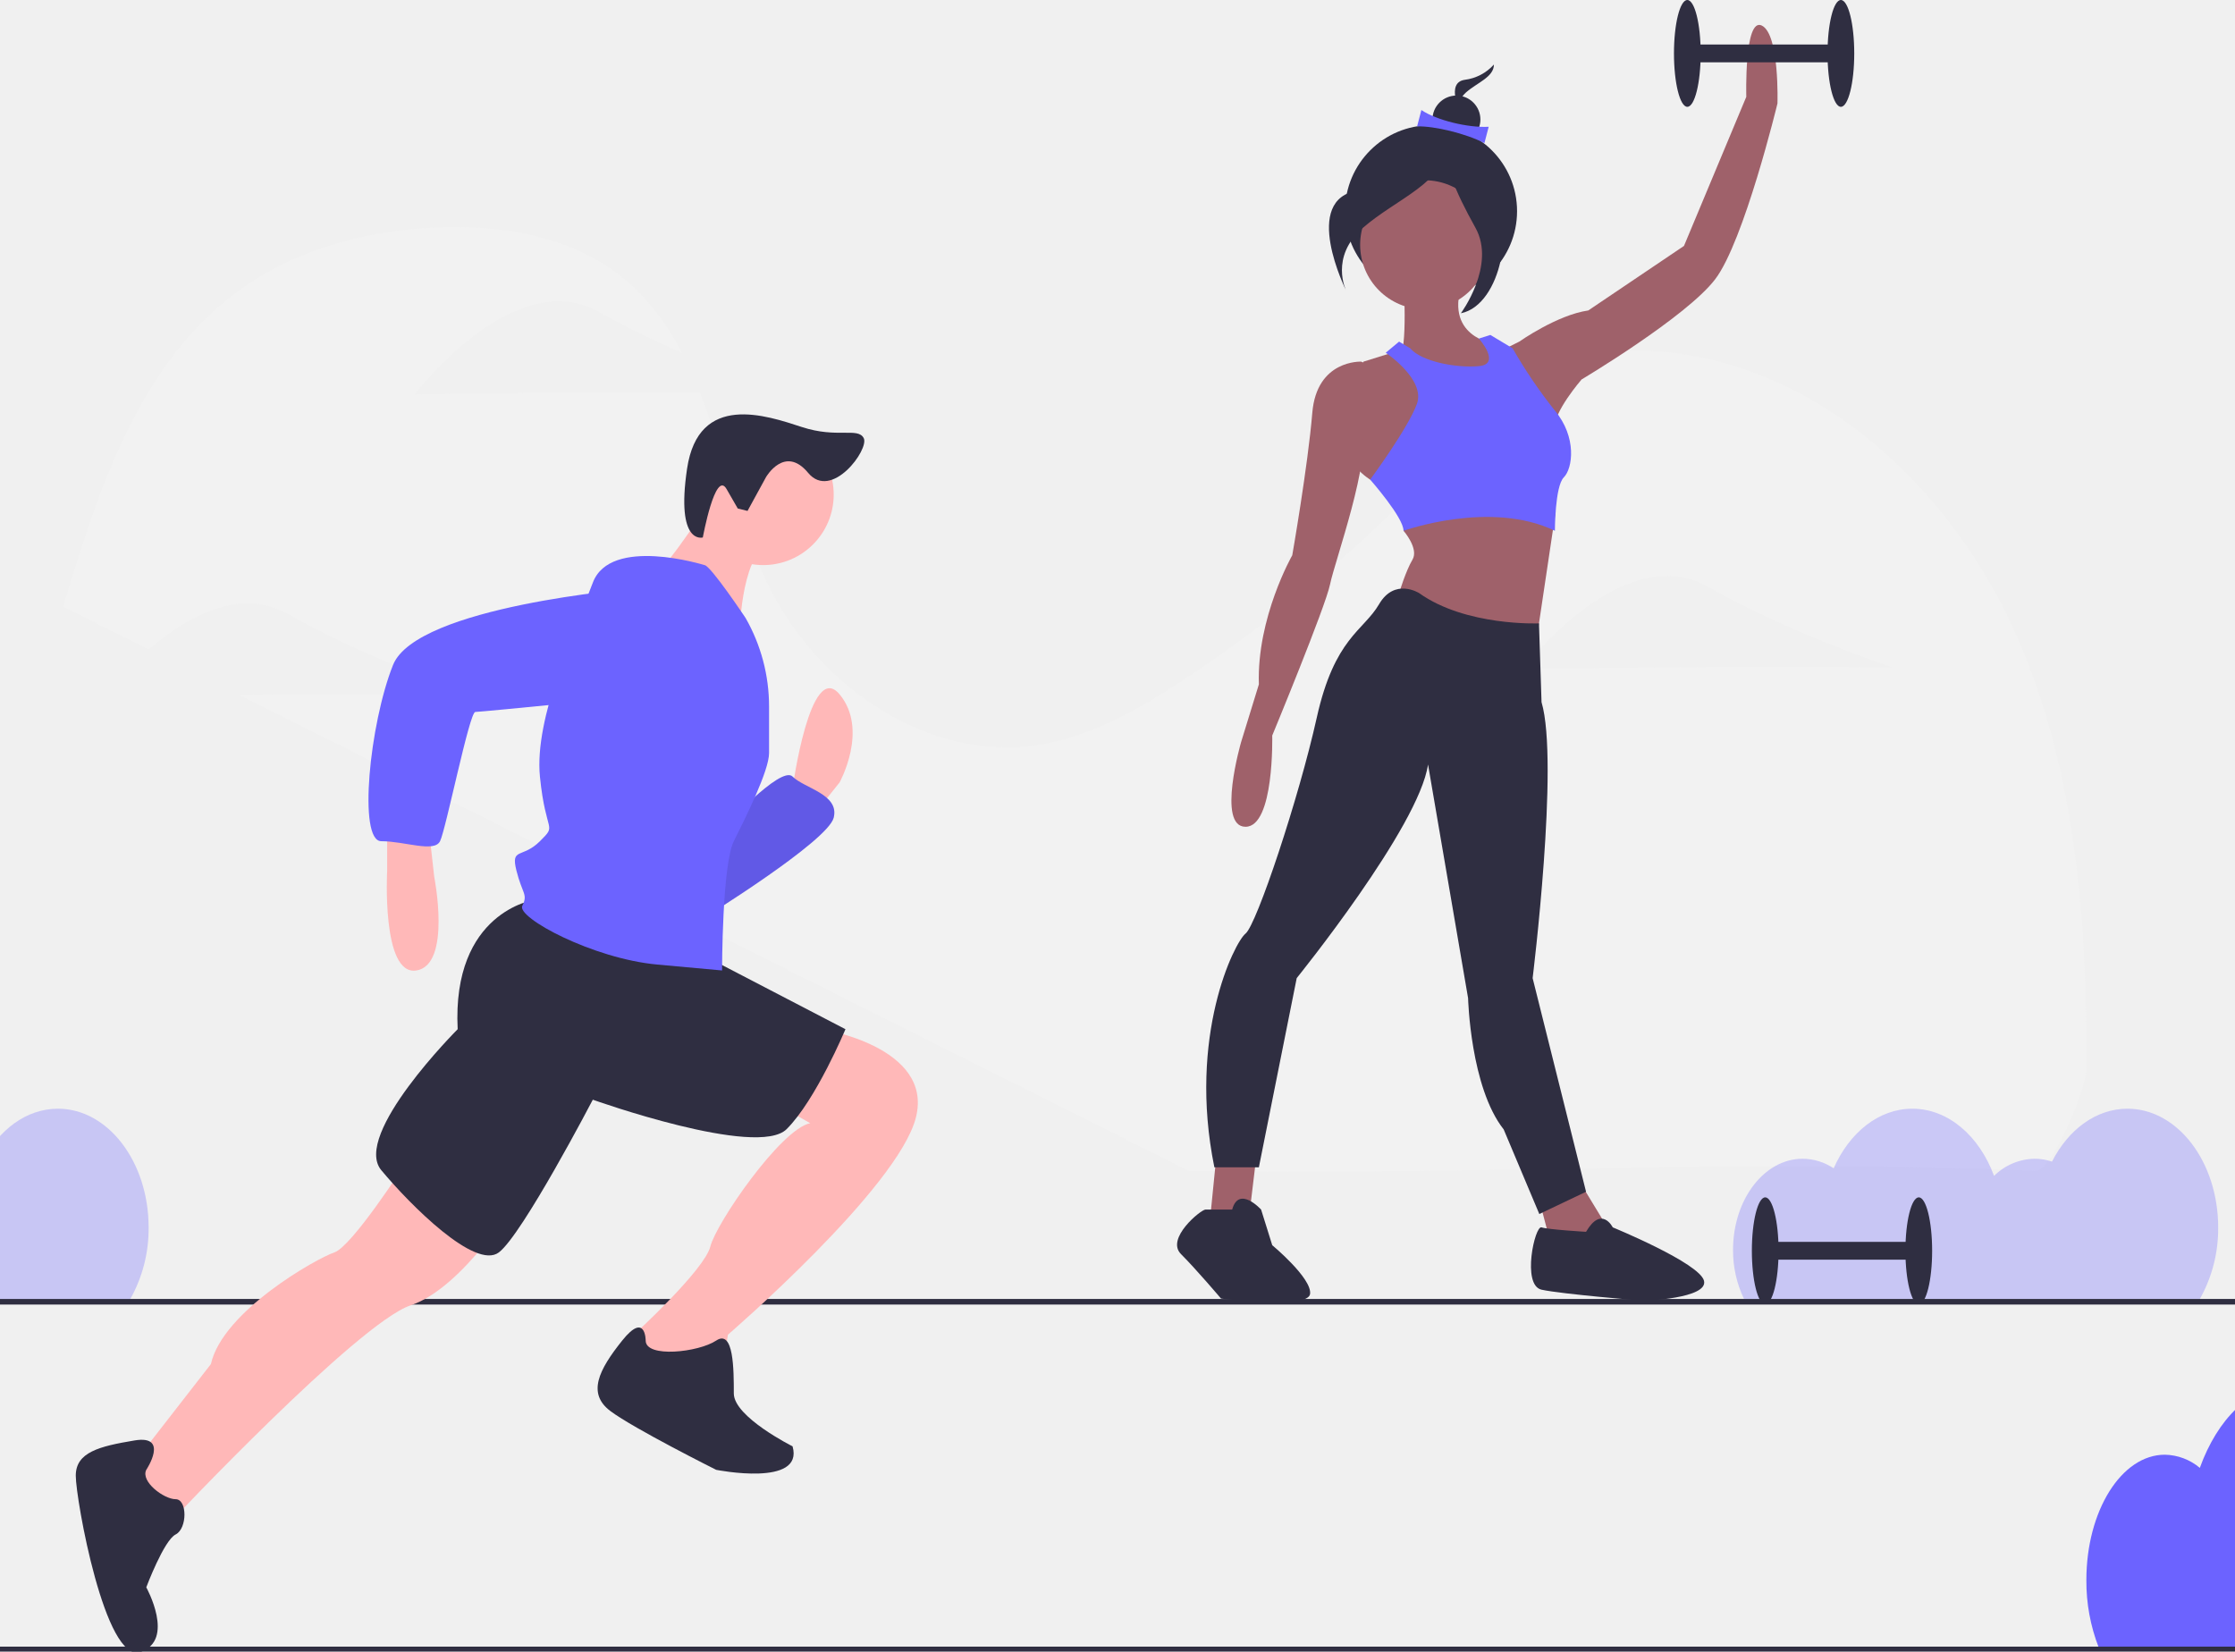
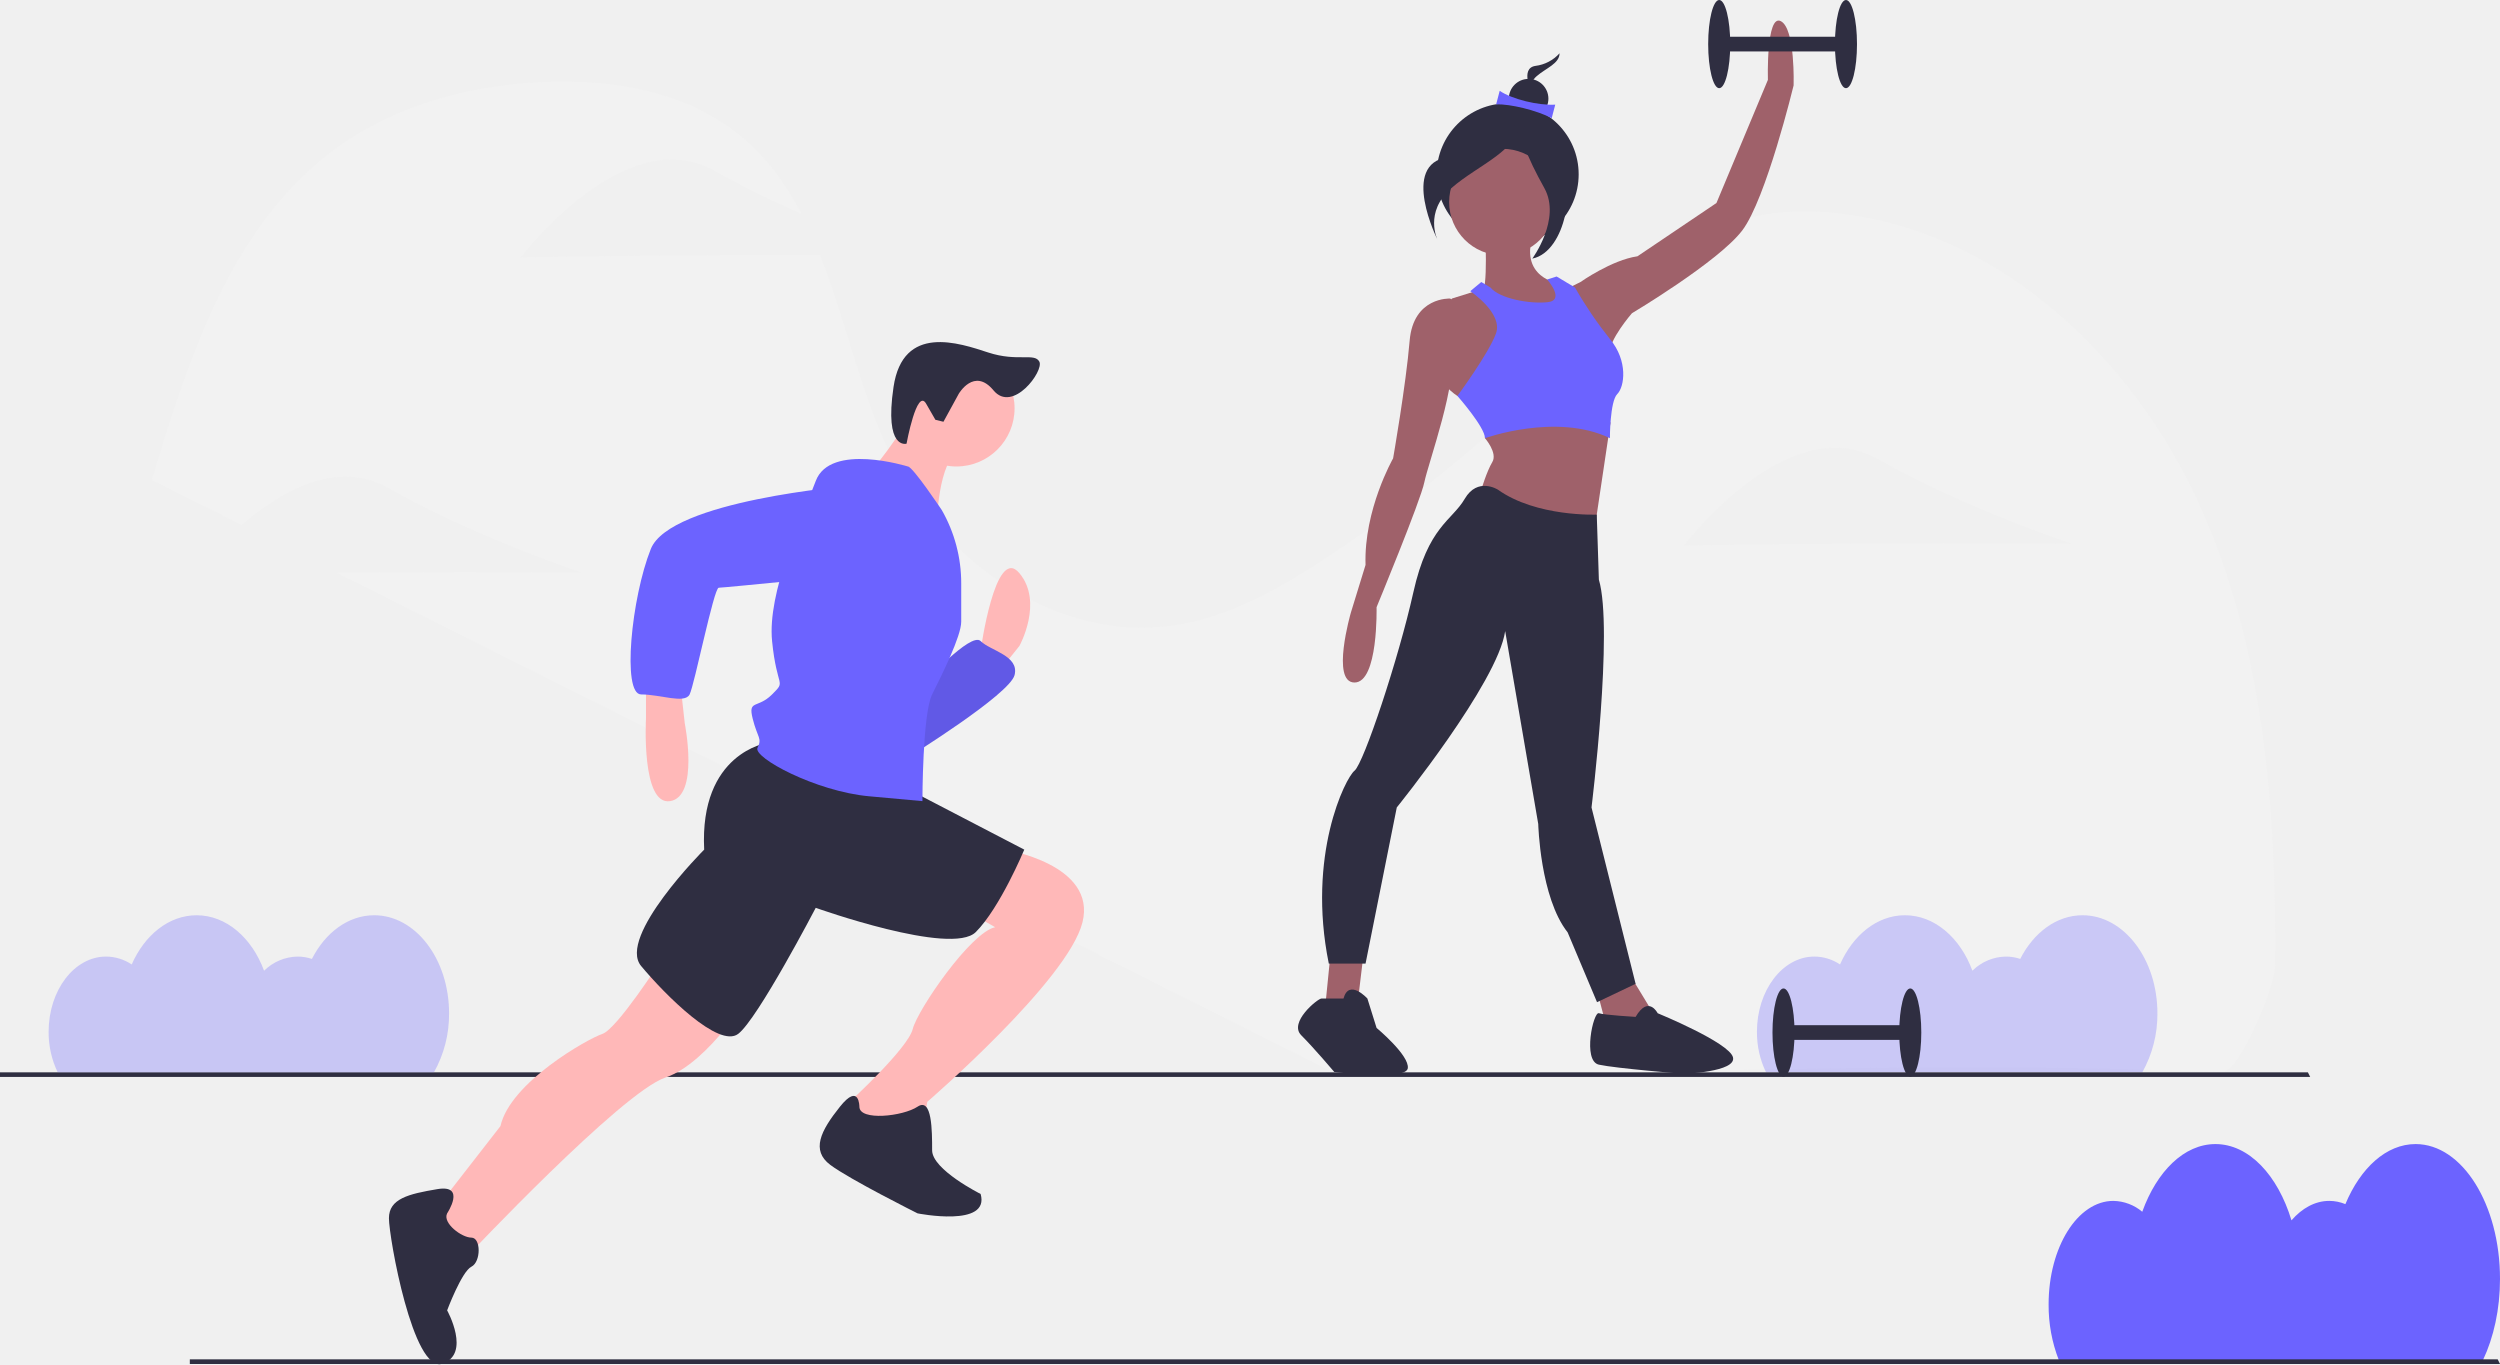
- <svg xmlns="http://www.w3.org/2000/svg" width="797" height="589" viewBox="0 0 797 589" fill="none">
-   <g clip-path="url(#clip0)">
-     <path d="M939 552.48C939 520.313 922.678 494.237 902.543 494.237C889.888 494.237 878.743 504.542 872.206 520.182C869.998 519.265 867.631 518.79 865.239 518.784C859.145 518.784 853.51 521.907 848.915 527.192C843.022 507.691 830.528 494.237 816.065 494.237C802.543 494.237 790.749 506.008 784.456 523.477C780.959 520.526 776.553 518.869 771.978 518.784C756.526 518.784 744 538.796 744 563.483C743.936 571.712 745.432 579.879 748.408 587.551H931.648C936.261 577.795 939 565.65 939 552.48Z" fill="#6C63FF" />
-     <path d="M717.543 223.252C694.964 174.406 650.775 132.737 597.393 125.945C583.279 124.15 568.542 124.87 555.447 130.433C538.257 137.735 525.588 152.474 512.783 166.07C485.673 194.849 455.335 220.407 422.37 242.238C406.101 253.01 388.65 263.06 369.333 265.816C330.603 271.341 292.293 244.93 274.63 210.022C263.596 188.215 258.498 162.613 249.578 139.932C239.306 139.912 227.067 139.916 213.9 139.977C177.505 140.144 147.88 140.682 147.88 140.682C147.88 140.682 183.093 94.038 213.768 111.32C223.571 116.842 233.838 121.77 243.274 125.922C237.913 115.611 231.152 106.333 221.85 98.874C203.508 84.165 178.666 80.039 155.181 81.135C130.52 82.285 105.632 88.887 85.593 103.307C49.894 128.995 35.152 174.21 22.535 216.341L53.033 231.63C66.114 220.321 85.243 209.133 102.875 219.067C133.55 236.348 168.787 247.822 168.787 247.822C168.787 247.822 139.403 247.556 103.007 247.724C96.894 247.752 90.98 247.791 85.358 247.835L423.954 417.579C535.633 419.152 619.839 413.112 725.96 417.579C731.494 417.812 743.943 388.8 743.984 381.165C744.277 327.353 740.123 272.098 717.543 223.252ZM609.103 237.893C572.708 238.06 543.083 238.598 543.083 238.598C543.083 238.598 578.296 191.954 608.971 209.236C639.646 226.517 674.883 237.991 674.883 237.991C674.883 237.991 645.498 237.725 609.103 237.893L609.103 237.893Z" fill="#F2F2F2" />
-     <path opacity="0.3" d="M791 437.737C791 414.348 776.519 395.388 758.656 395.388C747.429 395.388 737.541 402.881 731.742 414.253C729.75 413.581 727.663 413.238 725.561 413.237C720.125 413.329 714.936 415.519 711.078 419.35C705.851 405.171 694.765 395.388 681.935 395.388C669.938 395.388 659.475 403.947 653.891 416.648C650.616 414.45 646.766 413.264 642.822 413.237C629.113 413.237 618 427.788 618 445.737C617.96 451.791 619.297 457.775 621.911 463.237H784.477C788.836 455.45 791.085 446.66 791 437.737V437.737Z" fill="#6C63FF" />
-     <path d="M939 589.237H-59V587.237H938L939 589.237Z" fill="#2F2E41" />
-     <path d="M857 465.237H-141V463.237H856L857 465.237Z" fill="#2F2E41" />
-     <path d="M282.629 281.137C282.629 281.137 288.915 235.043 299.391 247.614C309.866 260.185 299.391 279.042 299.391 279.042L291.01 289.517L282.629 283.232V281.137Z" fill="#FFB8B8" />
-     <path d="M257.488 295.803C257.488 295.803 278.439 272.756 282.63 276.946C286.82 281.137 299.391 283.232 297.296 291.612C295.2 299.993 251.202 327.23 251.202 327.23L257.488 295.803Z" fill="#6C63FF" />
-     <path opacity="0.1" d="M257.488 295.803C257.488 295.803 278.439 272.756 282.63 276.946C286.82 281.137 299.391 283.232 297.296 291.612C295.2 299.993 251.202 327.23 251.202 327.23L257.488 295.803Z" fill="black" />
-     <path d="M138.064 293.708V310.469C138.064 310.469 135.968 348.182 148.539 346.087C161.11 343.991 154.825 312.564 154.825 312.564L152.73 293.708H138.064Z" fill="#FFB8B8" />
-     <path d="M144.349 415.227C144.349 415.227 125.493 444.559 119.207 446.654C112.922 448.749 79.399 467.606 75.209 486.462L45.877 524.175L60.543 543.032C60.543 543.032 127.588 471.796 146.444 465.511C165.3 459.225 184.157 427.798 184.157 427.798L144.349 415.227Z" fill="#FFB8B8" />
-     <path d="M293.106 367.038C293.106 367.038 332.914 373.324 326.628 398.466C320.343 423.607 259.583 475.986 259.583 475.986L257.488 488.557L234.441 492.748L223.965 482.272L226.06 475.986C226.06 475.986 251.202 452.94 253.298 444.559C255.393 436.178 278.439 402.656 288.915 400.561L274.249 392.18L293.106 367.038Z" fill="#FFB8B8" />
-     <path d="M52.162 524.175C52.162 524.175 60.543 511.604 47.972 513.699C35.401 515.795 27.02 517.89 27.02 526.27C27.02 534.651 37.496 593.315 50.067 589.125C62.638 584.935 52.162 566.078 52.162 566.078C52.162 566.078 58.447 549.317 62.638 547.222C66.828 545.127 66.828 534.651 62.638 534.651C58.447 534.651 50.067 528.365 52.162 524.175Z" fill="#2F2E41" />
-     <path d="M230.25 478.082C230.25 478.082 230.25 467.606 221.87 478.082C213.489 488.557 209.299 496.938 217.679 503.224C226.06 509.509 255.392 524.175 255.392 524.175C255.392 524.175 286.82 530.461 282.629 515.794C282.629 515.794 261.678 505.319 261.678 496.938C261.678 488.557 261.678 473.891 255.392 478.082C249.107 482.272 230.25 484.367 230.25 478.082Z" fill="#2F2E41" />
-     <path d="M190.442 320.945C190.442 320.945 161.11 325.135 163.205 367.038C163.205 367.038 125.492 404.751 135.968 417.322C146.444 429.893 169.491 452.94 177.871 446.654C186.252 440.369 211.394 392.18 211.394 392.18C211.394 392.18 270.058 413.132 280.534 402.656C291.01 392.18 301.486 367.038 301.486 367.038L249.107 339.801L190.442 320.945Z" fill="#2F2E41" />
-     <path d="M272.154 201.521C286.039 201.521 297.296 190.264 297.296 176.379C297.296 162.493 286.039 151.237 272.154 151.237C258.268 151.237 247.012 162.493 247.012 176.379C247.012 190.264 258.268 201.521 272.154 201.521Z" fill="#FFB8B8" />
-     <path d="M253.298 178.474C253.298 178.474 238.631 201.521 234.441 203.616C230.251 205.711 263.773 226.663 263.773 226.663C263.773 226.663 263.773 199.425 274.249 193.14L253.298 178.474Z" fill="#FFB8B8" />
-     <path d="M251.202 201.521C251.202 201.521 217.68 191.045 211.394 207.806C205.109 224.567 190.443 255.995 192.538 276.946C194.633 297.898 198.823 293.708 192.538 299.993C186.252 306.279 182.062 302.088 184.157 310.469C186.252 318.85 188.348 318.85 186.252 323.04C184.157 327.23 211.394 341.896 234.441 343.991L257.488 346.087C257.488 346.087 257.488 308.374 261.678 299.993C265.869 291.612 274.249 274.851 274.249 268.566V251.935C274.249 240.866 271.36 229.988 265.869 220.377V220.377C265.869 220.377 253.298 201.521 251.202 201.521Z" fill="#6C63FF" />
-     <path d="M226.06 209.901C226.06 209.901 148.539 216.187 140.159 237.138C131.778 258.09 127.588 299.993 135.969 299.993C144.349 299.993 154.825 304.183 156.92 299.993C159.015 295.803 167.396 253.9 169.491 253.9C171.586 253.9 234.441 247.614 234.441 247.614C234.441 247.614 261.678 214.092 226.06 209.901Z" fill="#6C63FF" />
-     <path d="M273.164 170.146C273.164 170.146 279.836 158.551 288.176 168.622C296.516 178.693 310.083 160.186 308 156.237C305.917 152.288 298.562 156.414 285.958 152.294C273.354 148.174 249.073 139.78 245.007 167.161C240.941 194.543 250.625 191.672 250.625 191.672C250.625 191.672 255.064 167.409 259.076 174.379L263.089 181.348L266.569 182.205L273.164 170.146Z" fill="#2F2E41" />
-     <path d="M510.309 105.988C527.25 105.988 540.983 92.255 540.983 75.314C540.983 58.373 527.25 44.639 510.309 44.639C493.368 44.639 479.634 58.373 479.634 75.314C479.634 92.255 493.368 105.988 510.309 105.988Z" fill="#2F2E41" />
-     <path d="M500.504 98.018C500.504 98.018 502.091 126.59 498.916 126.59C495.742 126.59 518.758 140.083 518.758 140.083L533.044 132.146V122.622C533.044 122.622 513.996 120.241 521.933 99.605C529.869 78.97 500.504 98.018 500.504 98.018Z" fill="#9F616A" />
-     <path d="M433.835 411.517L431.454 435.327L439.391 437.708L445.74 431.359L448.121 411.517H433.835Z" fill="#9F616A" />
-     <path d="M548.124 425.01L552.092 440.089L563.203 447.232L575.109 440.883L561.616 418.66L548.124 425.01Z" fill="#9F616A" />
-     <path d="M508.044 110.32C520.755 110.32 531.06 100.015 531.06 87.304C531.06 74.592 520.755 64.287 508.044 64.287C495.332 64.287 485.027 74.592 485.027 87.304C485.027 100.015 495.332 110.32 508.044 110.32Z" fill="#9F616A" />
-     <path d="M494.154 173.417L488.599 171.036C488.599 171.036 479.075 165.48 478.281 154.369C477.487 143.257 486.218 128.971 486.218 128.971L498.916 125.003L513.836 137.146L513.996 156.75L494.154 173.417Z" fill="#9F616A" />
-     <path d="M488.598 130.559L485.424 128.971C485.424 128.971 469.55 128.178 467.963 147.226C466.376 166.274 460.82 198.02 460.82 198.02C460.82 198.02 448.121 220.243 448.915 244.053L442.566 264.689C442.566 264.689 433.835 294.848 444.153 294.848C454.471 294.848 453.677 262.308 453.677 262.308C453.677 262.308 472.725 216.275 474.312 208.338C475.9 200.401 489.392 163.099 485.424 152.781C481.455 142.464 488.598 130.559 488.598 130.559Z" fill="#9F616A" />
-     <path d="M500.504 180.56V189.29C500.504 189.29 506.06 195.639 503.679 199.608C501.298 203.576 498.917 211.513 498.917 211.513L510.028 228.973L547.33 232.148L554.748 182.449L500.504 180.56Z" fill="#9F616A" />
-     <path d="M535.425 125.003L541.774 121.828C541.774 121.828 555.267 112.304 566.378 110.717L600.506 87.7L622.728 34.525C622.728 34.525 621.935 5.953 628.284 9.127C634.633 12.302 633.84 36.906 633.84 36.906C633.84 36.906 621.935 86.113 611.617 99.606C601.299 113.098 563.997 135.321 563.997 135.321C563.997 135.321 553.679 147.226 554.473 152.781C555.267 158.337 535.425 125.003 535.425 125.003Z" fill="#9F616A" />
-     <path d="M506.059 211.513C506.059 211.513 497.329 205.957 491.773 215.481C486.218 225.005 475.9 227.386 469.55 255.958C463.201 284.53 448.121 329.77 444.153 332.944C440.185 336.119 423.518 369.453 433.042 416.279H448.915L462.407 348.818C462.407 348.818 506.059 294.848 509.234 272.625L523.52 355.96C523.52 355.96 524.313 387.707 536.219 402.787L548.917 432.946L565.584 425.01L546.536 348.817C546.536 348.817 556.06 271.832 549.711 250.403L548.799 222.309C548.799 222.309 522.726 223.418 506.059 211.513Z" fill="#2F2E41" />
-     <path d="M439.391 431.359H429.867C428.28 431.359 415.581 441.677 421.137 447.232C426.693 452.788 435.423 463.106 435.423 463.106C435.423 463.106 466.376 467.042 467.17 461.487C467.963 455.931 453.677 444.058 453.677 444.058L449.709 431.359C449.709 431.359 441.772 422.629 439.391 431.359Z" fill="#2F2E41" />
-     <path d="M565.584 439.296C565.584 439.296 552.092 438.502 549.711 437.708C547.33 436.915 542.568 458.344 549.711 459.931C556.854 461.518 586.22 463.899 586.22 463.899C586.22 463.899 609.236 463.106 607.649 456.756C606.062 450.407 575.108 437.708 575.108 437.708C575.108 437.708 571.14 429.772 565.584 439.296Z" fill="#2F2E41" />
-     <path d="M502.885 124.209L498.916 121.828L494.154 125.797C494.154 125.797 508.44 135.321 505.266 144.051C502.091 152.781 488.599 171.036 488.599 171.036C488.599 171.036 500.504 184.528 500.504 189.29C500.504 189.29 531.457 178.179 554.473 189.29C554.473 189.29 554.473 173.417 557.648 170.242C560.822 167.067 562.41 155.956 554.473 146.432C548.882 139.424 543.84 131.994 539.393 124.209L531.457 119.447L527.369 120.744C527.369 120.744 535.425 129.765 527.488 130.559C519.552 131.352 506.853 128.971 502.885 124.209Z" fill="#6C63FF" />
-     <path d="M532.728 23.016C530.031 26.026 526.338 27.961 522.328 28.464C515.394 29.454 520.842 40.35 520.842 40.35C520.842 40.35 518.861 36.388 522.823 32.921C526.785 29.454 532.728 27.474 532.728 23.016Z" fill="#2F2E41" />
-     <path d="M519.36 51.176C524.081 51.176 527.909 47.349 527.909 42.628C527.909 37.907 524.081 34.079 519.36 34.079C514.639 34.079 510.812 37.907 510.812 42.628C510.812 47.349 514.639 51.176 519.36 51.176Z" fill="#2F2E41" />
-     <path d="M529.341 51.045C522.736 47.596 511.375 44.883 505.339 45.077L506.866 39.239C512.21 42.87 523.511 45.633 530.868 45.208L529.341 51.045Z" fill="#6C63FF" />
-     <path d="M515.696 51.559C515.696 51.559 505.289 64.939 484.476 67.913C463.662 70.886 480.016 103.594 480.016 103.594C480.016 103.594 474.069 91.7 485.962 81.293C497.856 70.886 515.696 64.939 515.696 51.559Z" fill="#2F2E41" />
-     <path d="M516.49 50.766C516.49 50.766 522.437 71.579 531.357 74.553C540.277 77.526 535.817 108.747 520.95 111.72C520.95 111.72 533.587 94.623 526.154 81.243C518.72 67.863 514.26 57.456 516.49 50.766Z" fill="#2F2E41" />
-     <path d="M656.459 15.873H601.696V22.223H656.459V15.873Z" fill="#2F2E41" />
-     <path d="M656.46 38.096C659.09 38.096 661.222 29.568 661.222 19.048C661.222 8.528 659.09 0 656.46 0C653.83 0 651.698 8.528 651.698 19.048C651.698 29.568 653.83 38.096 656.46 38.096Z" fill="#2F2E41" />
-     <path d="M601.697 38.096C604.327 38.096 606.459 29.568 606.459 19.048C606.459 8.528 604.327 0 601.697 0C599.067 0 596.935 8.528 596.935 19.048C596.935 29.568 599.067 38.096 601.697 38.096Z" fill="#2F2E41" />
-     <path d="M684.238 442.882H629.475V449.232H684.238V442.882Z" fill="#2F2E41" />
-     <path d="M684.238 465.105C686.868 465.105 689 456.577 689 446.057C689 435.537 686.868 427.009 684.238 427.009C681.608 427.009 679.476 435.537 679.476 446.057C679.476 456.577 681.608 465.105 684.238 465.105Z" fill="#2F2E41" />
-     <path d="M629.475 465.105C632.105 465.105 634.237 456.577 634.237 446.057C634.237 435.537 632.105 427.009 629.475 427.009C626.845 427.009 624.713 435.537 624.713 446.057C624.713 456.577 626.845 465.105 629.475 465.105Z" fill="#2F2E41" />
-     <path opacity="0.3" d="M53 437.737C53 414.348 38.519 395.388 20.656 395.388C9.429 395.388 -0.459 402.881 -6.258 414.253C-8.25 413.581 -10.337 413.238 -12.439 413.237C-17.875 413.329 -23.064 415.519 -26.922 419.35C-32.15 405.171 -43.235 395.388 -56.065 395.388C-68.062 395.388 -78.525 403.947 -84.109 416.648C-87.384 414.45 -91.234 413.264 -95.178 413.237C-108.887 413.237 -120 427.788 -120 445.737C-120.04 451.791 -118.703 457.775 -116.089 463.237H46.477C50.836 455.45 53.085 446.66 53 437.737V437.737Z" fill="#6C63FF" />
-   </g>
-   <defs>
-     <clipPath id="clip0">
-       <rect width="797" height="589" fill="white" />
-     </clipPath>
-   </defs>
+ <svg xmlns="http://www.w3.org/2000/svg" id="f6ab8ba1-7e68-4bec-bb42-3789208a6270" data-name="Layer 1" width="1080" height="589.339" viewBox="0 0 1080 589.339">
+   <path d="M1140,707.811c0-32.167-16.322-58.243-36.457-58.243-12.655,0-23.8,10.305-30.337,25.946a18.287,18.287,0,0,0-6.967-1.398c-6.094,0-11.729,3.123-16.324,8.408-5.892-19.501-18.387-32.955-32.85-32.955-13.522,0-25.316,11.771-31.61,29.24a19.915,19.915,0,0,0-12.477-4.692C957.526,674.115,945,694.127,945,718.813a65.145,65.145,0,0,0,4.408,24.068h183.24C1137.261,733.125,1140,720.98,1140,707.811Z" transform="translate(-60 -155.3305)" fill="#6c63ff" />
+   <path d="M1009.299,371.482c-28.71-62.107-84.896-115.09-152.771-123.726-17.946-2.283-36.684-1.367-53.335,5.706-21.857,9.285-37.965,28.025-54.246,45.313A654.108,654.108,0,0,1,633.987,395.622c-20.687,13.696-42.876,26.475-67.437,29.979-49.245,7.026-97.956-26.556-120.414-70.942-14.029-27.727-20.512-60.28-31.854-89.119-13.061-.025-28.623-.02-45.365.057-46.277.213-83.944.897-83.944.897s44.774-59.307,83.776-37.334c12.464,7.022,25.519,13.288,37.516,18.567-6.816-13.111-15.413-24.907-27.24-34.392-23.321-18.702-54.907-23.948-84.769-22.555-31.357,1.463-63.002,9.858-88.482,28.192-45.391,32.662-64.135,90.153-80.178,143.723l38.778,19.44c16.633-14.38,40.956-28.605,63.375-15.975,39.003,21.973,83.807,36.562,83.807,36.562s-37.362-.338-83.639-.125c-7.772.036-15.292.085-22.441.142L636,618.567c142,2,249.068-5.679,384,0,7.037.296,22.866-36.592,22.918-46.3C1043.29,503.846,1038.009,433.589,1009.299,371.482Zm-137.882,18.615c-46.277.213-83.944.897-83.944.897s44.774-59.307,83.776-37.334,83.807,36.562,83.807,36.562S917.694,389.884,871.417,390.097Z" transform="translate(-60 -155.3305)" fill="#f2f2f2" />
+   <path d="M992,593.067c0-23.388-14.481-42.349-32.343-42.349-11.227,0-21.115,7.493-26.915,18.865a19.362,19.362,0,0,0-6.181-1.016,21.059,21.059,0,0,0-14.483,6.113c-5.228-14.179-16.313-23.962-29.144-23.962-11.997,0-22.46,8.558-28.043,21.26a20.107,20.107,0,0,0-11.07-3.412c-13.709,0-24.822,14.551-24.822,32.5a39.928,39.928,0,0,0,3.911,17.5H985.477A51.201,51.201,0,0,0,992,593.067Z" transform="translate(-60 -155.3305)" fill="#6c63ff" opacity="0.3" />
+   <polygon points="1080 589.237 82 589.237 82 587.237 1079 587.237 1080 589.237" fill="#2f2e41" />
+   <polygon points="998 465.237 0 465.237 0 463.237 997 463.237 998 465.237" fill="#2f2e41" />
+   <path d="M483.63,436.467s6.285-46.093,16.761-33.523,0,31.427,0,31.427l-8.381,10.476-8.381-6.285Z" transform="translate(-60 -155.3305)" fill="#ffb8b8" />
+   <path d="M458.488,451.133s20.952-23.047,25.142-18.856,16.761,6.285,14.666,14.666-46.093,35.618-46.093,35.618Z" transform="translate(-60 -155.3305)" fill="#6c63ff" />
+   <path d="M458.488,451.133s20.952-23.047,25.142-18.856,16.761,6.285,14.666,14.666-46.093,35.618-46.093,35.618Z" transform="translate(-60 -155.3305)" opacity="0.1" />
+   <path d="M339.064,449.038v16.761s-2.095,37.713,10.476,35.618,6.285-33.523,6.285-33.523l-2.095-18.856Z" transform="translate(-60 -155.3305)" fill="#ffb8b8" />
+   <path d="M345.349,570.557s-18.856,29.332-25.142,31.427-39.808,20.952-43.998,39.808l-29.332,37.713,14.666,18.856s67.045-71.235,85.902-77.521,37.713-37.713,37.713-37.713Z" transform="translate(-60 -155.3305)" fill="#ffb8b8" />
+   <path d="M494.105,522.369s39.808,6.285,33.523,31.427S460.583,631.317,460.583,631.317l-2.095,12.571L435.441,648.078l-10.476-10.476,2.095-6.285s25.142-23.047,27.237-31.427,25.142-41.903,35.618-43.998L475.249,547.511Z" transform="translate(-60 -155.3305)" fill="#ffb8b8" />
+   <path d="M253.162,679.506s8.381-12.571-4.19-10.476-20.952,4.19-20.952,12.571,10.476,67.045,23.047,62.855,2.095-23.047,2.095-23.047,6.285-16.761,10.476-18.856,4.19-12.571,0-12.571S251.067,683.696,253.162,679.506Z" transform="translate(-60 -155.3305)" fill="#2f2e41" />
+   <path d="M431.251,633.412s0-10.476-8.381,0-12.571,18.856-4.19,25.142,37.713,20.952,37.713,20.952,31.427,6.285,27.237-8.381c0,0-20.952-10.476-20.952-18.856s0-23.047-6.285-18.856S431.251,639.698,431.251,633.412Z" transform="translate(-60 -155.3305)" fill="#2f2e41" />
+   <path d="M391.443,476.275s-29.332,4.19-27.237,46.093c0,0-37.713,37.713-27.237,50.284s33.523,35.618,41.903,29.332,33.523-54.474,33.523-54.474,58.664,20.952,69.14,10.476,20.952-35.618,20.952-35.618l-52.379-27.237Z" transform="translate(-60 -155.3305)" fill="#2f2e41" />
+   <circle cx="413.154" cy="176.379" r="25.142" fill="#ffb8b8" />
+   <path d="M454.297,333.804s-14.666,23.047-18.856,25.142,29.332,23.047,29.332,23.047,0-27.237,10.476-33.523Z" transform="translate(-60 -155.3305)" fill="#ffb8b8" />
+   <path d="M452.202,356.851s-33.523-10.476-39.808,6.285-20.952,48.189-18.856,69.14,6.285,16.761,0,23.047-10.476,2.095-8.381,10.476,4.19,8.381,2.095,12.571S412.394,497.227,435.441,499.322l23.047,2.095s0-37.713,4.19-46.093,12.571-25.142,12.571-31.427V407.265a63.607,63.607,0,0,0-8.381-31.558h0S454.297,356.851,452.202,356.851Z" transform="translate(-60 -155.3305)" fill="#6c63ff" />
+   <path d="M427.06,365.232s-77.521,6.285-85.902,27.237-12.571,62.855-4.19,62.855,18.856,4.19,20.952,0,10.476-46.093,12.571-46.093,64.95-6.285,64.95-6.285S462.678,369.422,427.06,365.232Z" transform="translate(-60 -155.3305)" fill="#6c63ff" />
+   <path d="M474.164,325.476s6.672-11.595,15.012-1.524S511.083,315.516,509,311.567s-9.438.178-22.042-3.943-36.885-12.514-40.951,14.867,5.618,24.511,5.618,24.511,4.439-24.263,8.451-17.294l4.012,6.969,3.48.857Z" transform="translate(-60 -155.3305)" fill="#2f2e41" />
+   <circle cx="651.309" cy="75.314" r="30.674" fill="#2f2e41" />
+   <path d="M701.504,253.349s1.587,28.572-1.587,28.572S719.758,295.413,719.758,295.413l14.286-7.937v-9.524s-19.048-2.381-11.111-23.016S701.504,253.349,701.504,253.349Z" transform="translate(-60 -155.3305)" fill="#9f616a" />
+   <polygon points="574.835 411.517 572.454 435.327 580.391 437.708 586.74 431.359 589.121 411.517 574.835 411.517" fill="#9f616a" />
+   <polygon points="689.124 425.01 693.092 440.089 704.203 447.232 716.109 440.883 702.616 418.66 689.124 425.01" fill="#9f616a" />
+   <circle cx="649.043" cy="87.304" r="23.016" fill="#9f616a" />
+   <path d="M695.154,328.747l-5.556-2.381s-9.524-5.556-10.318-16.667,7.937-25.397,7.937-25.397l12.699-3.968,14.92,12.143.16,19.603Z" transform="translate(-60 -155.3305)" fill="#9f616a" />
+   <path d="M689.599,285.889l-3.175-1.587s-15.873-.794-17.461,18.254-7.143,50.795-7.143,50.795-12.699,22.223-11.905,46.033l-6.349,20.635s-8.73,30.159,1.587,30.159,9.524-32.54,9.524-32.54,19.048-46.033,20.635-53.969,15.08-45.239,11.111-55.557S689.599,285.889,689.599,285.889Z" transform="translate(-60 -155.3305)" fill="#9f616a" />
+   <path d="M701.504,335.89v8.73s5.556,6.349,3.175,10.318-4.762,11.905-4.762,11.905L711.028,384.304l37.302,3.175,7.418-49.699Z" transform="translate(-60 -155.3305)" fill="#9f616a" />
+   <path d="M736.425,280.333l6.349-3.175s13.492-9.524,24.604-11.111l34.128-23.016,22.223-53.176s-.794-28.572,5.556-25.397S834.84,192.236,834.84,192.236s-11.905,49.207-22.223,62.7-47.62,35.715-47.62,35.715-10.318,11.905-9.524,17.461S736.425,280.333,736.425,280.333Z" transform="translate(-60 -155.3305)" fill="#9f616a" />
+   <path d="M707.059,366.843s-8.73-5.556-14.286,3.968-15.873,11.905-22.223,40.477S649.121,485.1,645.153,488.275s-20.635,36.509-11.111,83.335h15.873L663.408,504.148s43.652-53.969,46.826-76.192L724.52,511.291s.794,31.747,12.699,46.826l12.699,30.159,16.667-7.937-19.048-76.192s9.524-76.986,3.175-98.415l-.912-28.094S723.726,378.748,707.059,366.843Z" transform="translate(-60 -155.3305)" fill="#2f2e41" />
+   <path d="M640.391,586.69h-9.524c-1.587,0-14.286,10.318-8.73,15.873s14.286,15.873,14.286,15.873,30.953,3.937,31.747-1.619-13.492-17.429-13.492-17.429l-3.968-12.699S642.772,577.959,640.391,586.69Z" transform="translate(-60 -155.3305)" fill="#2f2e41" />
+   <path d="M766.584,594.626s-13.492-.794-15.873-1.587-7.143,20.635,0,22.223S787.22,619.23,787.22,619.23s23.016-.794,21.429-7.143-32.54-19.048-32.54-19.048S772.14,585.102,766.584,594.626Z" transform="translate(-60 -155.3305)" fill="#2f2e41" />
+   <path d="M703.885,279.54l-3.968-2.381-4.762,3.968s14.286,9.524,11.111,18.254-16.667,26.985-16.667,26.985,11.905,13.492,11.905,18.254c0,0,30.953-11.111,53.969,0,0,0,0-15.873,3.175-19.048s4.762-14.286-3.175-23.81a174.007,174.007,0,0,1-15.08-22.223l-7.937-4.762-4.088,1.297s8.056,9.021.12,9.815S707.853,284.302,703.885,279.54Z" transform="translate(-60 -155.3305)" fill="#6c63ff" />
+   <path d="M733.728,178.347a16.767,16.767,0,0,1-10.4,5.448c-6.933.99-1.486,11.886-1.486,11.886s-1.981-3.962,1.981-7.429S733.728,182.804,733.728,178.347Z" transform="translate(-60 -155.3305)" fill="#2f2e41" />
+   <circle cx="660.36" cy="42.628" r="8.549" fill="#2f2e41" />
+   <path d="M730.34,206.376c-6.604-3.45-17.965-6.163-24.002-5.969l1.527-5.838c5.344,3.631,16.645,6.394,24.002,5.969Z" transform="translate(-60 -155.3305)" fill="#6c63ff" />
+   <path d="M716.696,206.89s-10.407,13.38-31.221,16.354-4.46,35.681-4.46,35.681-5.947-11.894,5.947-22.3S716.696,220.27,716.696,206.89Z" transform="translate(-60 -155.3305)" fill="#2f2e41" />
+   <path d="M717.49,206.096s5.947,20.814,14.867,23.787,4.46,34.194-10.407,37.167c0,0,12.637-17.097,5.203-30.477S715.26,212.786,717.49,206.096Z" transform="translate(-60 -155.3305)" fill="#2f2e41" />
+   <rect x="742.696" y="15.873" width="54.763" height="6.349" fill="#2f2e41" />
+   <ellipse cx="797.46" cy="19.048" rx="4.762" ry="19.048" fill="#2f2e41" />
+   <ellipse cx="742.696" cy="19.048" rx="4.762" ry="19.048" fill="#2f2e41" />
+   <rect x="770.475" y="442.882" width="54.763" height="6.349" fill="#2f2e41" />
+   <ellipse cx="825.238" cy="446.057" rx="4.762" ry="19.048" fill="#2f2e41" />
+   <ellipse cx="770.475" cy="446.057" rx="4.762" ry="19.048" fill="#2f2e41" />
+   <path d="M254,593.067c0-23.388-14.481-42.349-32.343-42.349-11.227,0-21.115,7.493-26.915,18.865a19.362,19.362,0,0,0-6.181-1.016,21.059,21.059,0,0,0-14.483,6.113c-5.228-14.179-16.313-23.962-29.144-23.962-11.997,0-22.46,8.558-28.043,21.26a20.107,20.107,0,0,0-11.07-3.412c-13.709,0-24.822,14.551-24.822,32.5a39.928,39.928,0,0,0,3.911,17.5H247.477A51.201,51.201,0,0,0,254,593.067Z" transform="translate(-60 -155.3305)" fill="#6c63ff" opacity="0.3" />
</svg>
